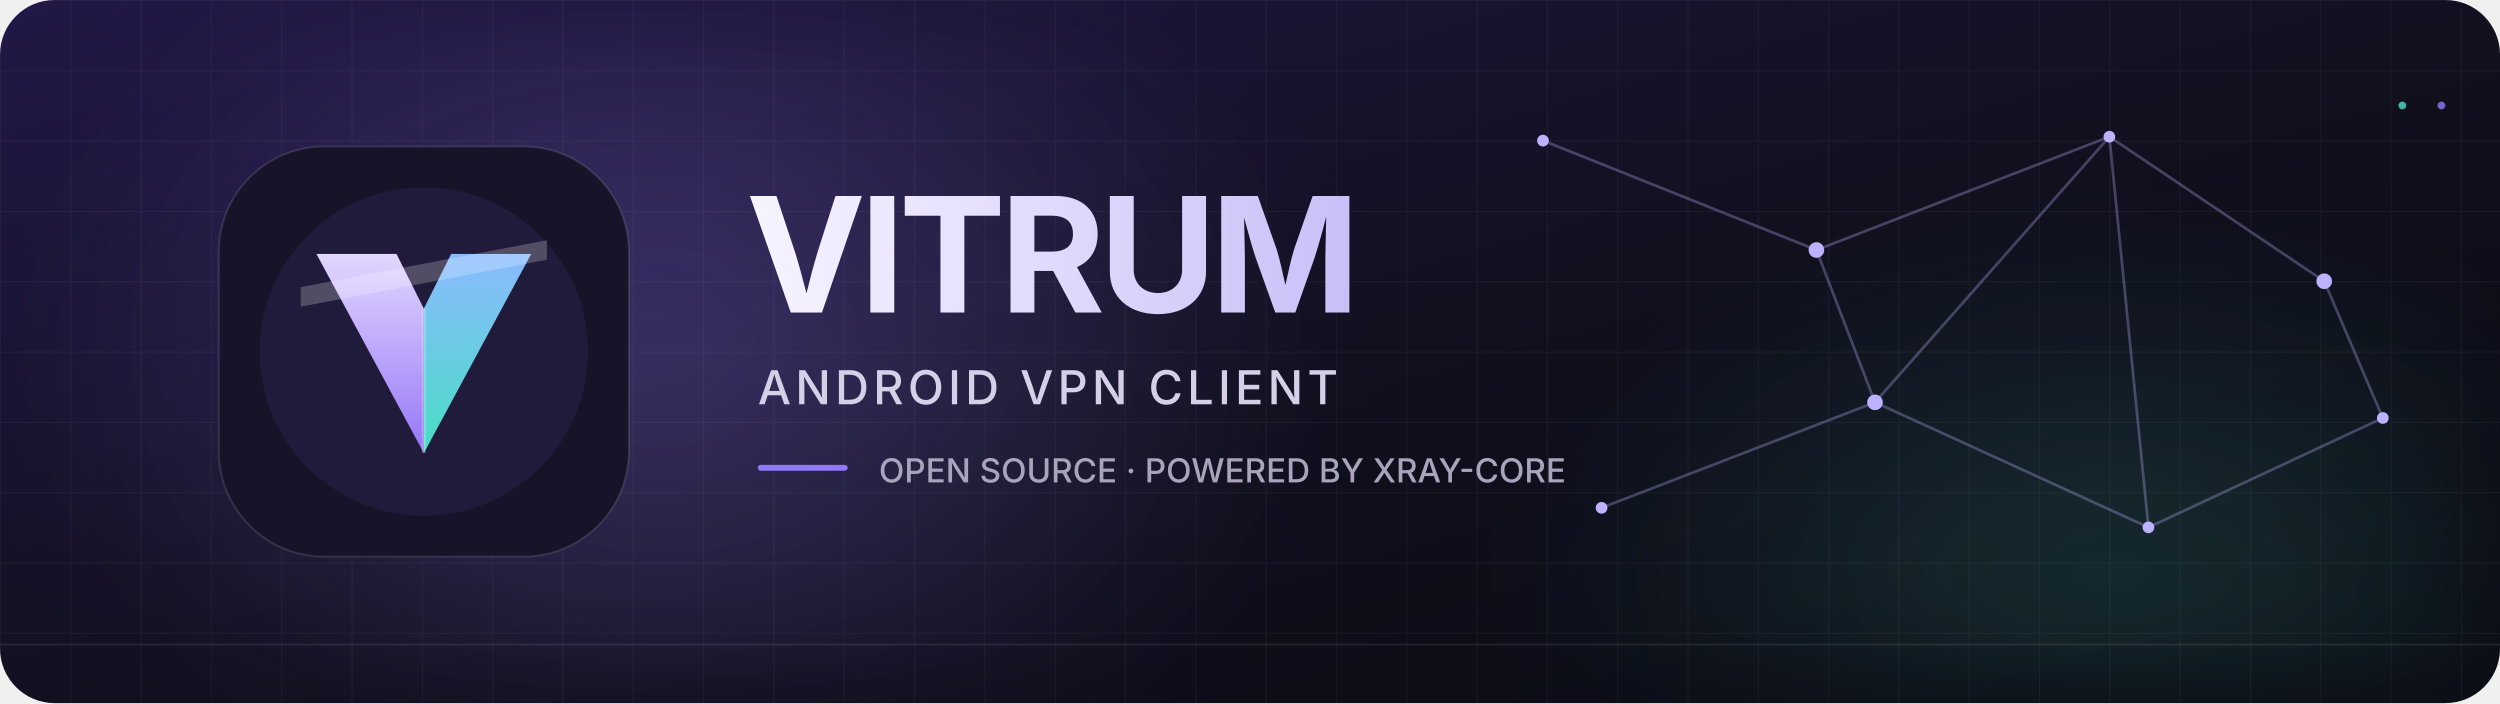
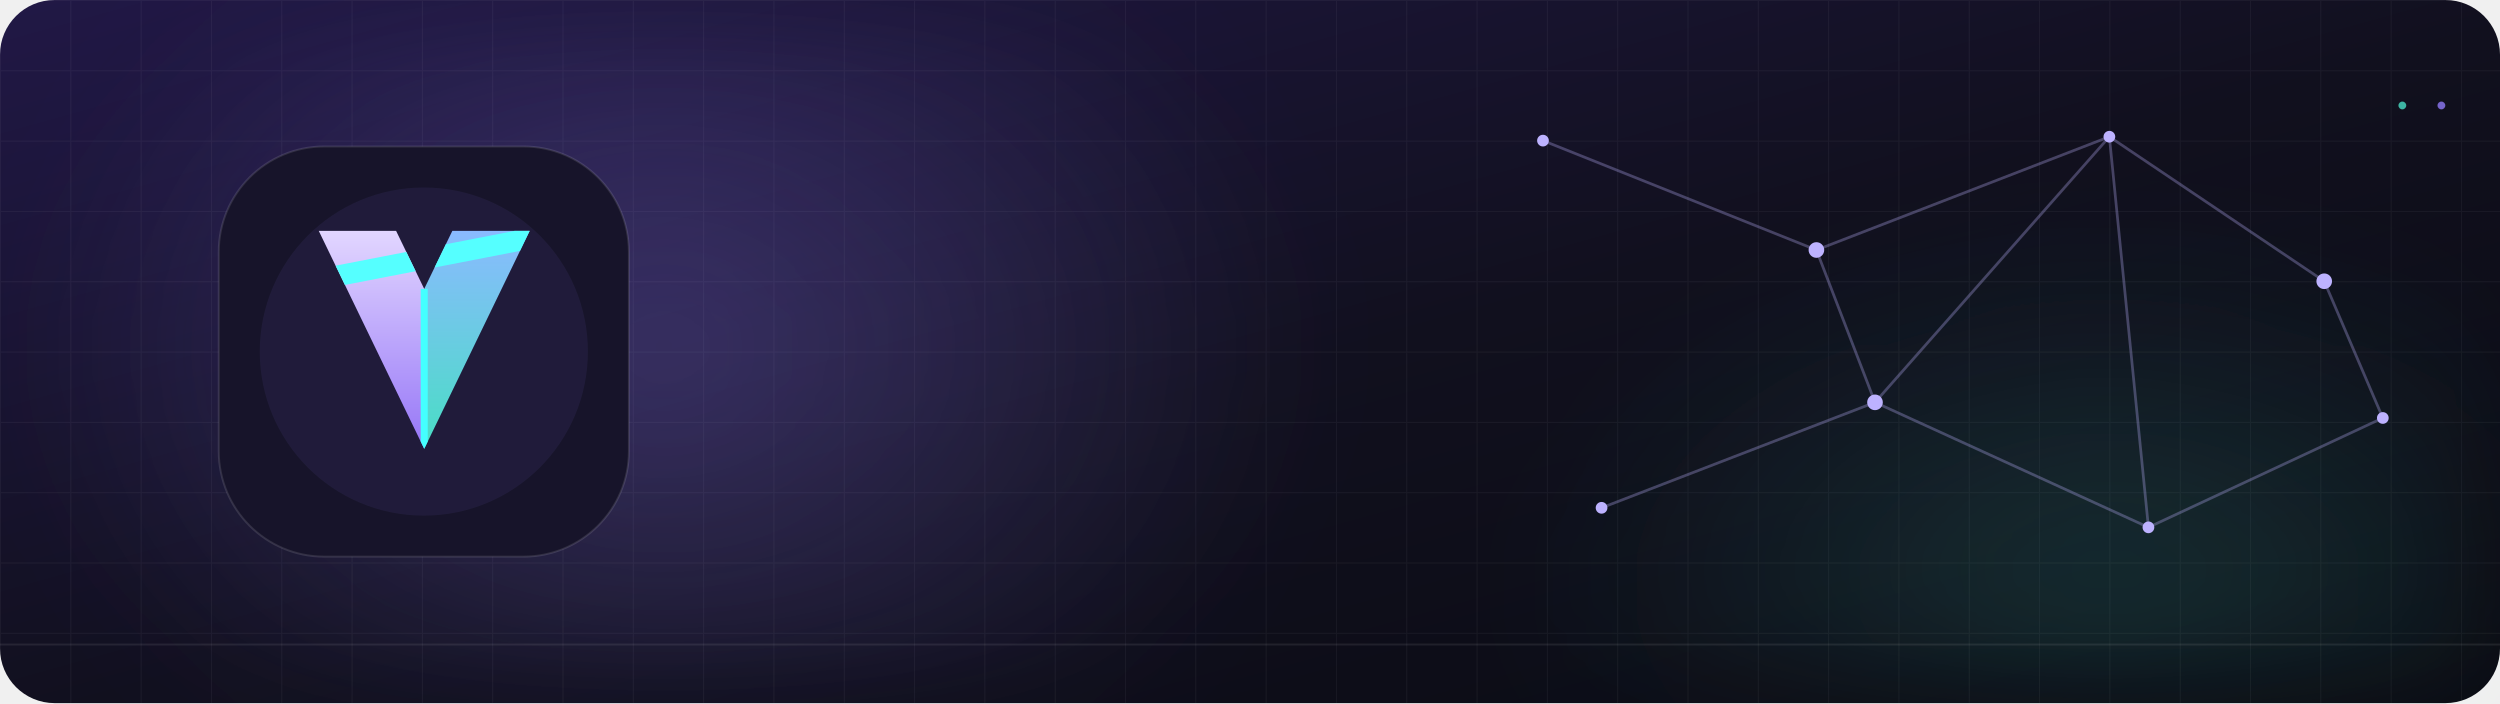
<svg xmlns="http://www.w3.org/2000/svg" width="1280" height="360" viewBox="0 0 1280 360" role="img" aria-labelledby="title desc">
  <defs>
    <linearGradient id="bg" x1="0" y1="0" x2="1" y2="1">
      <stop stop-color="#211846" />
      <stop offset=".52" stop-color="#11101E" />
      <stop offset="1" stop-color="#090A12" />
    </linearGradient>
    <radialGradient id="glow">
      <stop stop-color="#8F79F6" stop-opacity=".3" />
      <stop offset="1" stop-color="#8F79F6" stop-opacity="0" />
    </radialGradient>
    <radialGradient id="glow2">
      <stop stop-color="#48DEC4" stop-opacity=".16" />
      <stop offset="1" stop-color="#48DEC4" stop-opacity="0" />
    </radialGradient>
    <linearGradient id="left" x2="0" y2="1">
      <stop stop-color="#E2D6FF" />
      <stop offset="1" stop-color="#9676F7" />
    </linearGradient>
    <linearGradient id="right" x2="0" y2="1">
      <stop stop-color="#8ABAFF" />
      <stop offset="1" stop-color="#48DEC4" />
    </linearGradient>
    <linearGradient id="word">
      <stop stop-color="#F7F4FF" />
      <stop offset="1" stop-color="#C9C0F8" />
    </linearGradient>
    <pattern id="grid" width="36" height="36" patternUnits="userSpaceOnUse">
      <path d="M36 0H0V36" fill="none" stroke="#FFF" stroke-opacity=".045" />
    </pattern>
    <filter id="blur">
      <feGaussianBlur stdDeviation="34" />
    </filter>
  </defs>
  <rect width="1280" height="360" rx="28" fill="url(#bg)" />
  <rect width="1280" height="360" rx="28" fill="url(#grid)" />
  <ellipse cx="340" cy="178" rx="330" ry="250" fill="url(#glow)" filter="url(#blur)" />
  <ellipse cx="1080" cy="300" rx="300" ry="180" fill="url(#glow2)" filter="url(#blur)" />
  <g opacity=".32" fill="none" stroke="#B7AEF8" stroke-width="1.4">
    <path d="M790 72L930 128L1080 70L1190 144M820 260L960 206L1100 270L1220 214M930 128L960 206L1080 70L1100 270M1080 70L1190 144L1220 214" />
  </g>
  <g fill="#BDB2FF">
    <circle cx="790" cy="72" r="3" />
    <circle cx="930" cy="128" r="4" />
    <circle cx="1080" cy="70" r="3" />
    <circle cx="1190" cy="144" r="4" />
    <circle cx="820" cy="260" r="3" />
    <circle cx="960" cy="206" r="4" />
    <circle cx="1100" cy="270" r="3" />
    <circle cx="1220" cy="214" r="3" />
  </g>
  <g transform="translate(112 75)">
    <rect width="210" height="210" rx="54" fill="#17142A" stroke="#FFF" stroke-opacity=".12" />
    <circle cx="105" cy="105" r="84" fill="#8F79F6" opacity=".08" />
-     <path d="M50 55H91L105 83V157Z" fill="url(#left)" />
-     <path d="M105 83L119 55H160L105 157Z" fill="url(#right)" />
-     <path d="M42 72L168 48V58L42 82Z" fill="#FFF" opacity=".22" />
-     <path d="M105 83V157" stroke="#FFF" stroke-opacity=".24" stroke-width="2" />
-   </g>
-   <g font-family="Inter,Segoe UI,Arial,sans-serif">
-     <text x="382" y="160" fill="url(#word)" font-size="82" font-weight="720" letter-spacing="-3">VITRUM</text>
-     <text x="388" y="207" fill="#D4D0E8" font-size="24" font-weight="500" letter-spacing="2.2">ANDROID VPN CLIENT</text>
-     <rect x="388" y="238" width="46" height="3" rx="1.5" fill="#8F79F6" />
-     <text x="450" y="247" fill="#A9A4BC" font-size="17" font-weight="500">OPEN SOURCE · POWERED BY XRAY-CORE</text>
+     <g transform="translate(8 0) scale(1.8)">
+       <defs>
+         <clipPath id="markClip">
+           <path d="M24 24L46 24L54 40.5L62 24L84 24L54 86Z" />
+         </clipPath>
+       </defs>
+       <path d="M24 24L46 24L54 40.5L54 86Z" fill="url(#left)" />
+       <path d="M54 40.5L62 24L84 24L54 86Z" fill="url(#right)" />
+       <g clip-path="url(#markClip)">
+         <path d="M18 36L90 22L90 28L18 42Z" fill="#55FFFFFF" />
+         <path d="M54 40.5L54 86" stroke="#44FFFFFF" stroke-width="2" />
+       </g>
+     </g>
  </g>
  <path d="M0 330H1280" stroke="#FFF" stroke-opacity=".08" />
  <circle cx="1230" cy="54" r="2" fill="#48DEC4" opacity=".8" />
  <circle cx="1250" cy="54" r="2" fill="#8F79F6" opacity=".8" />
</svg>
